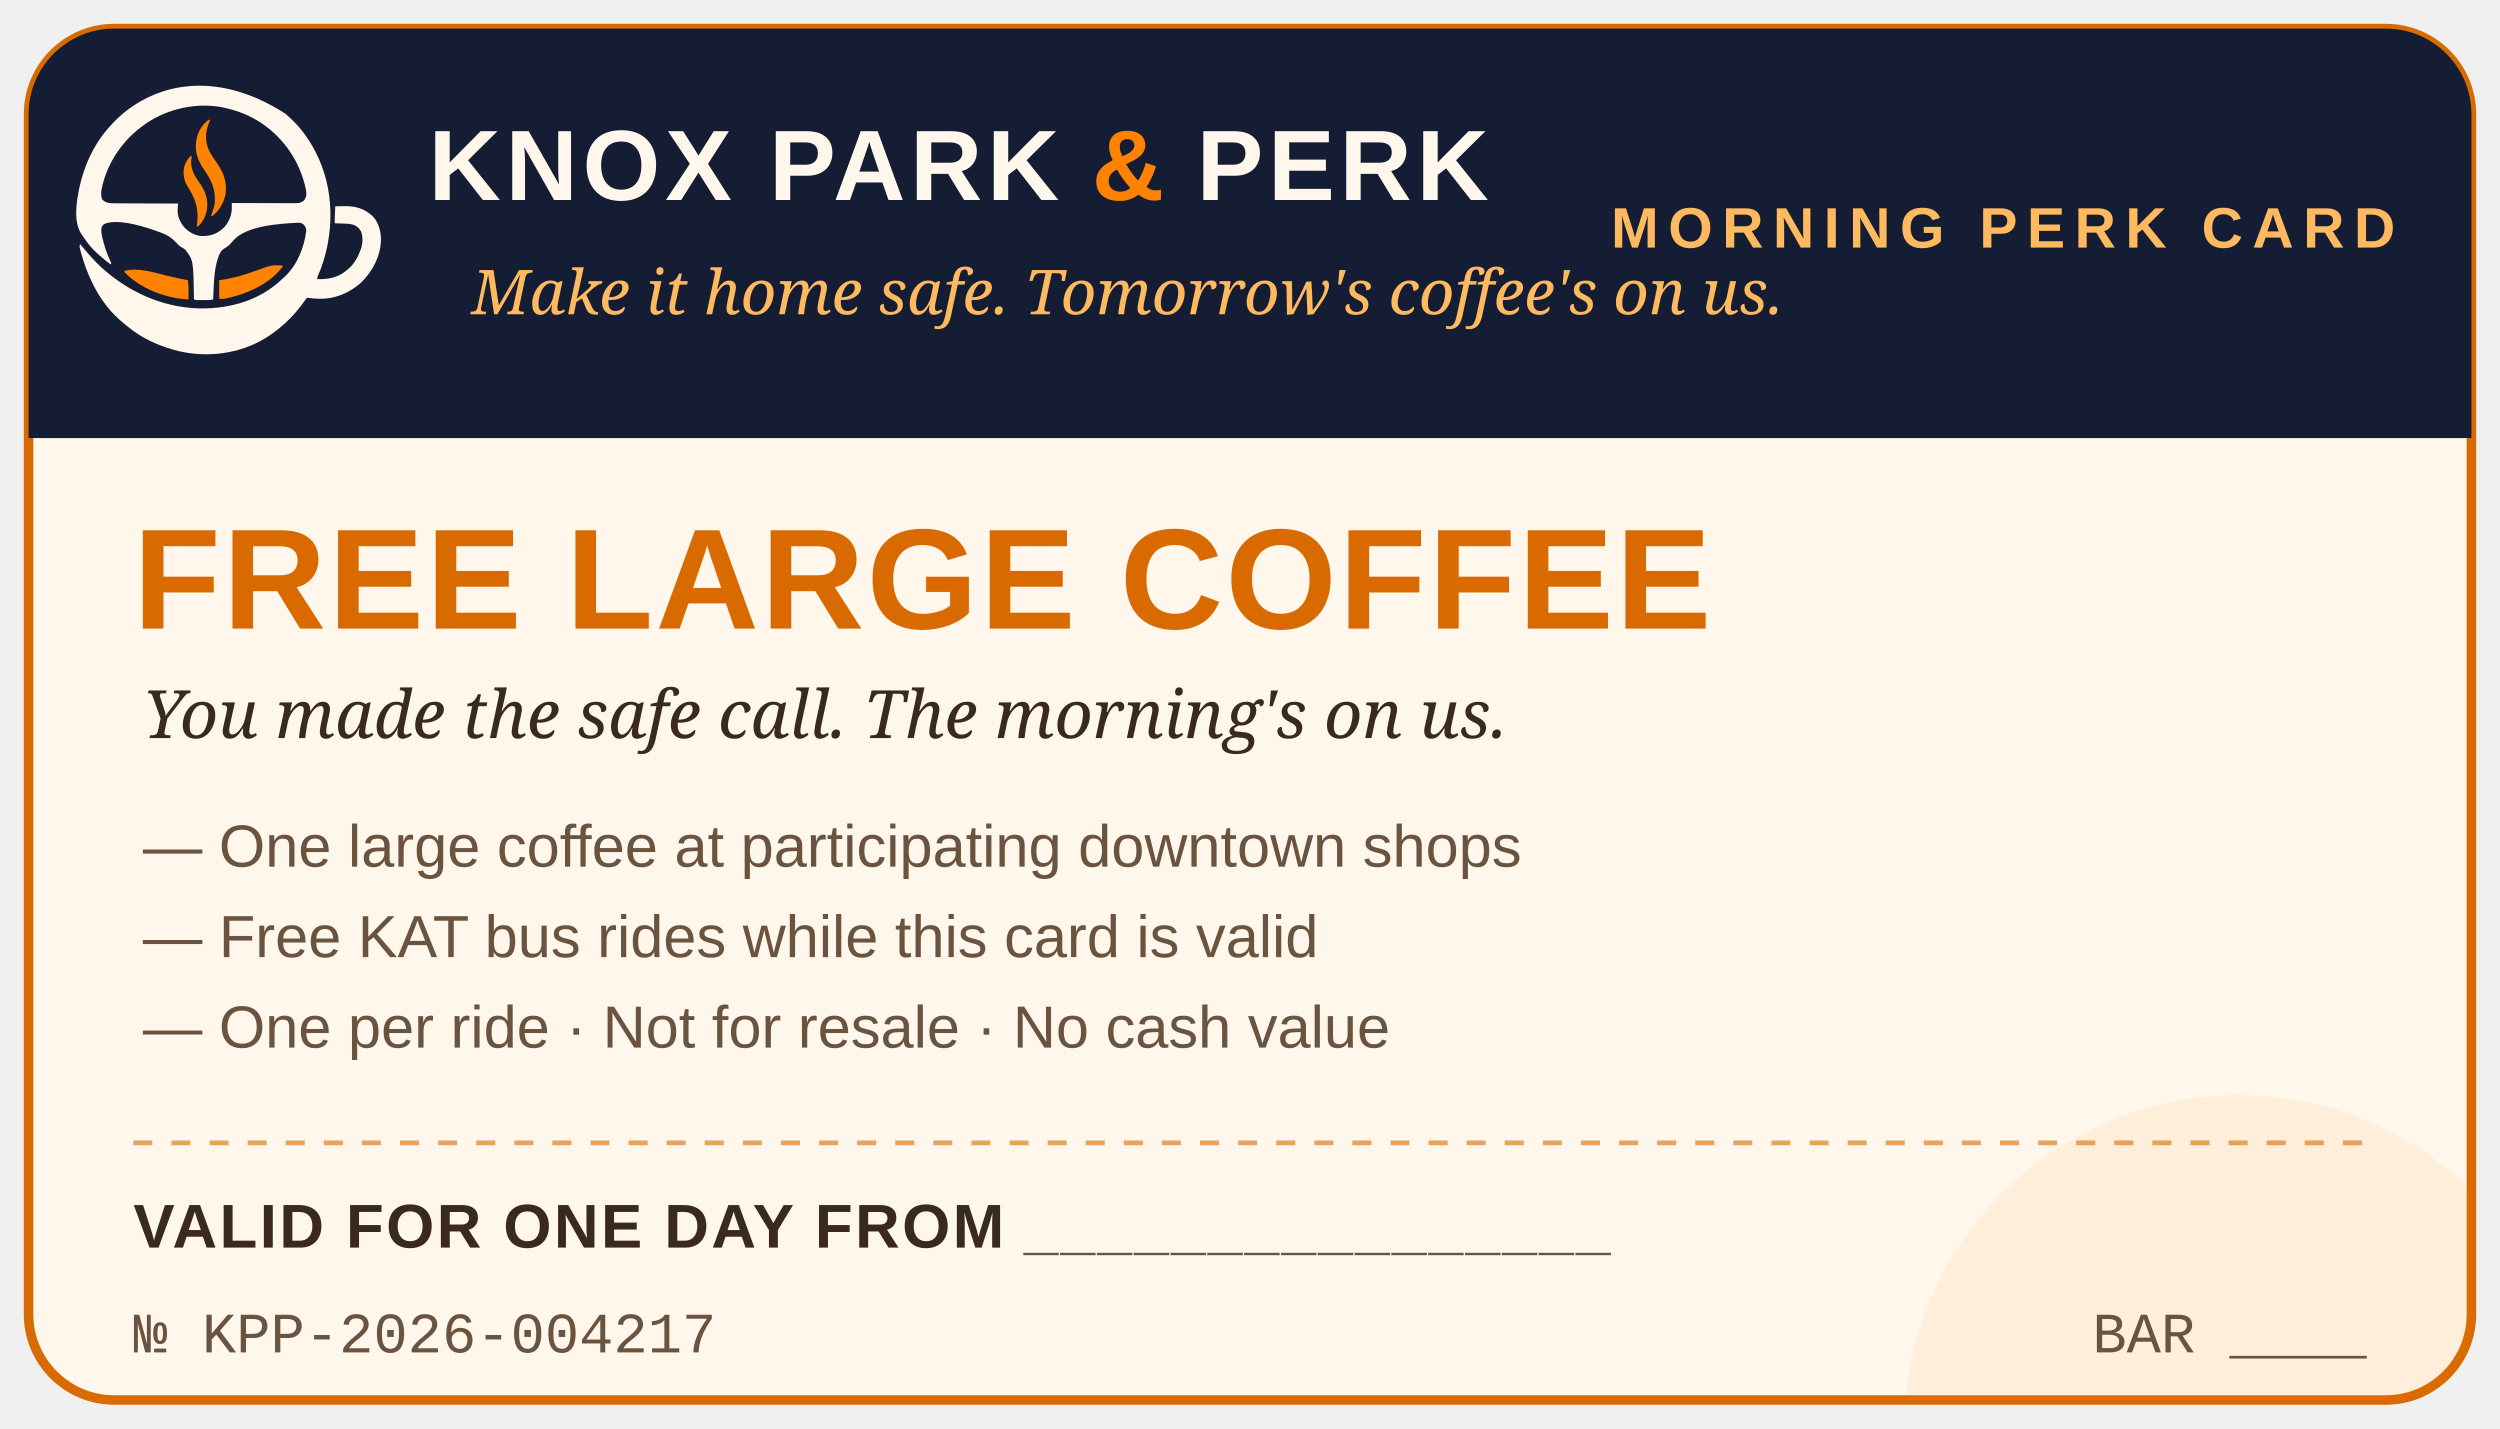
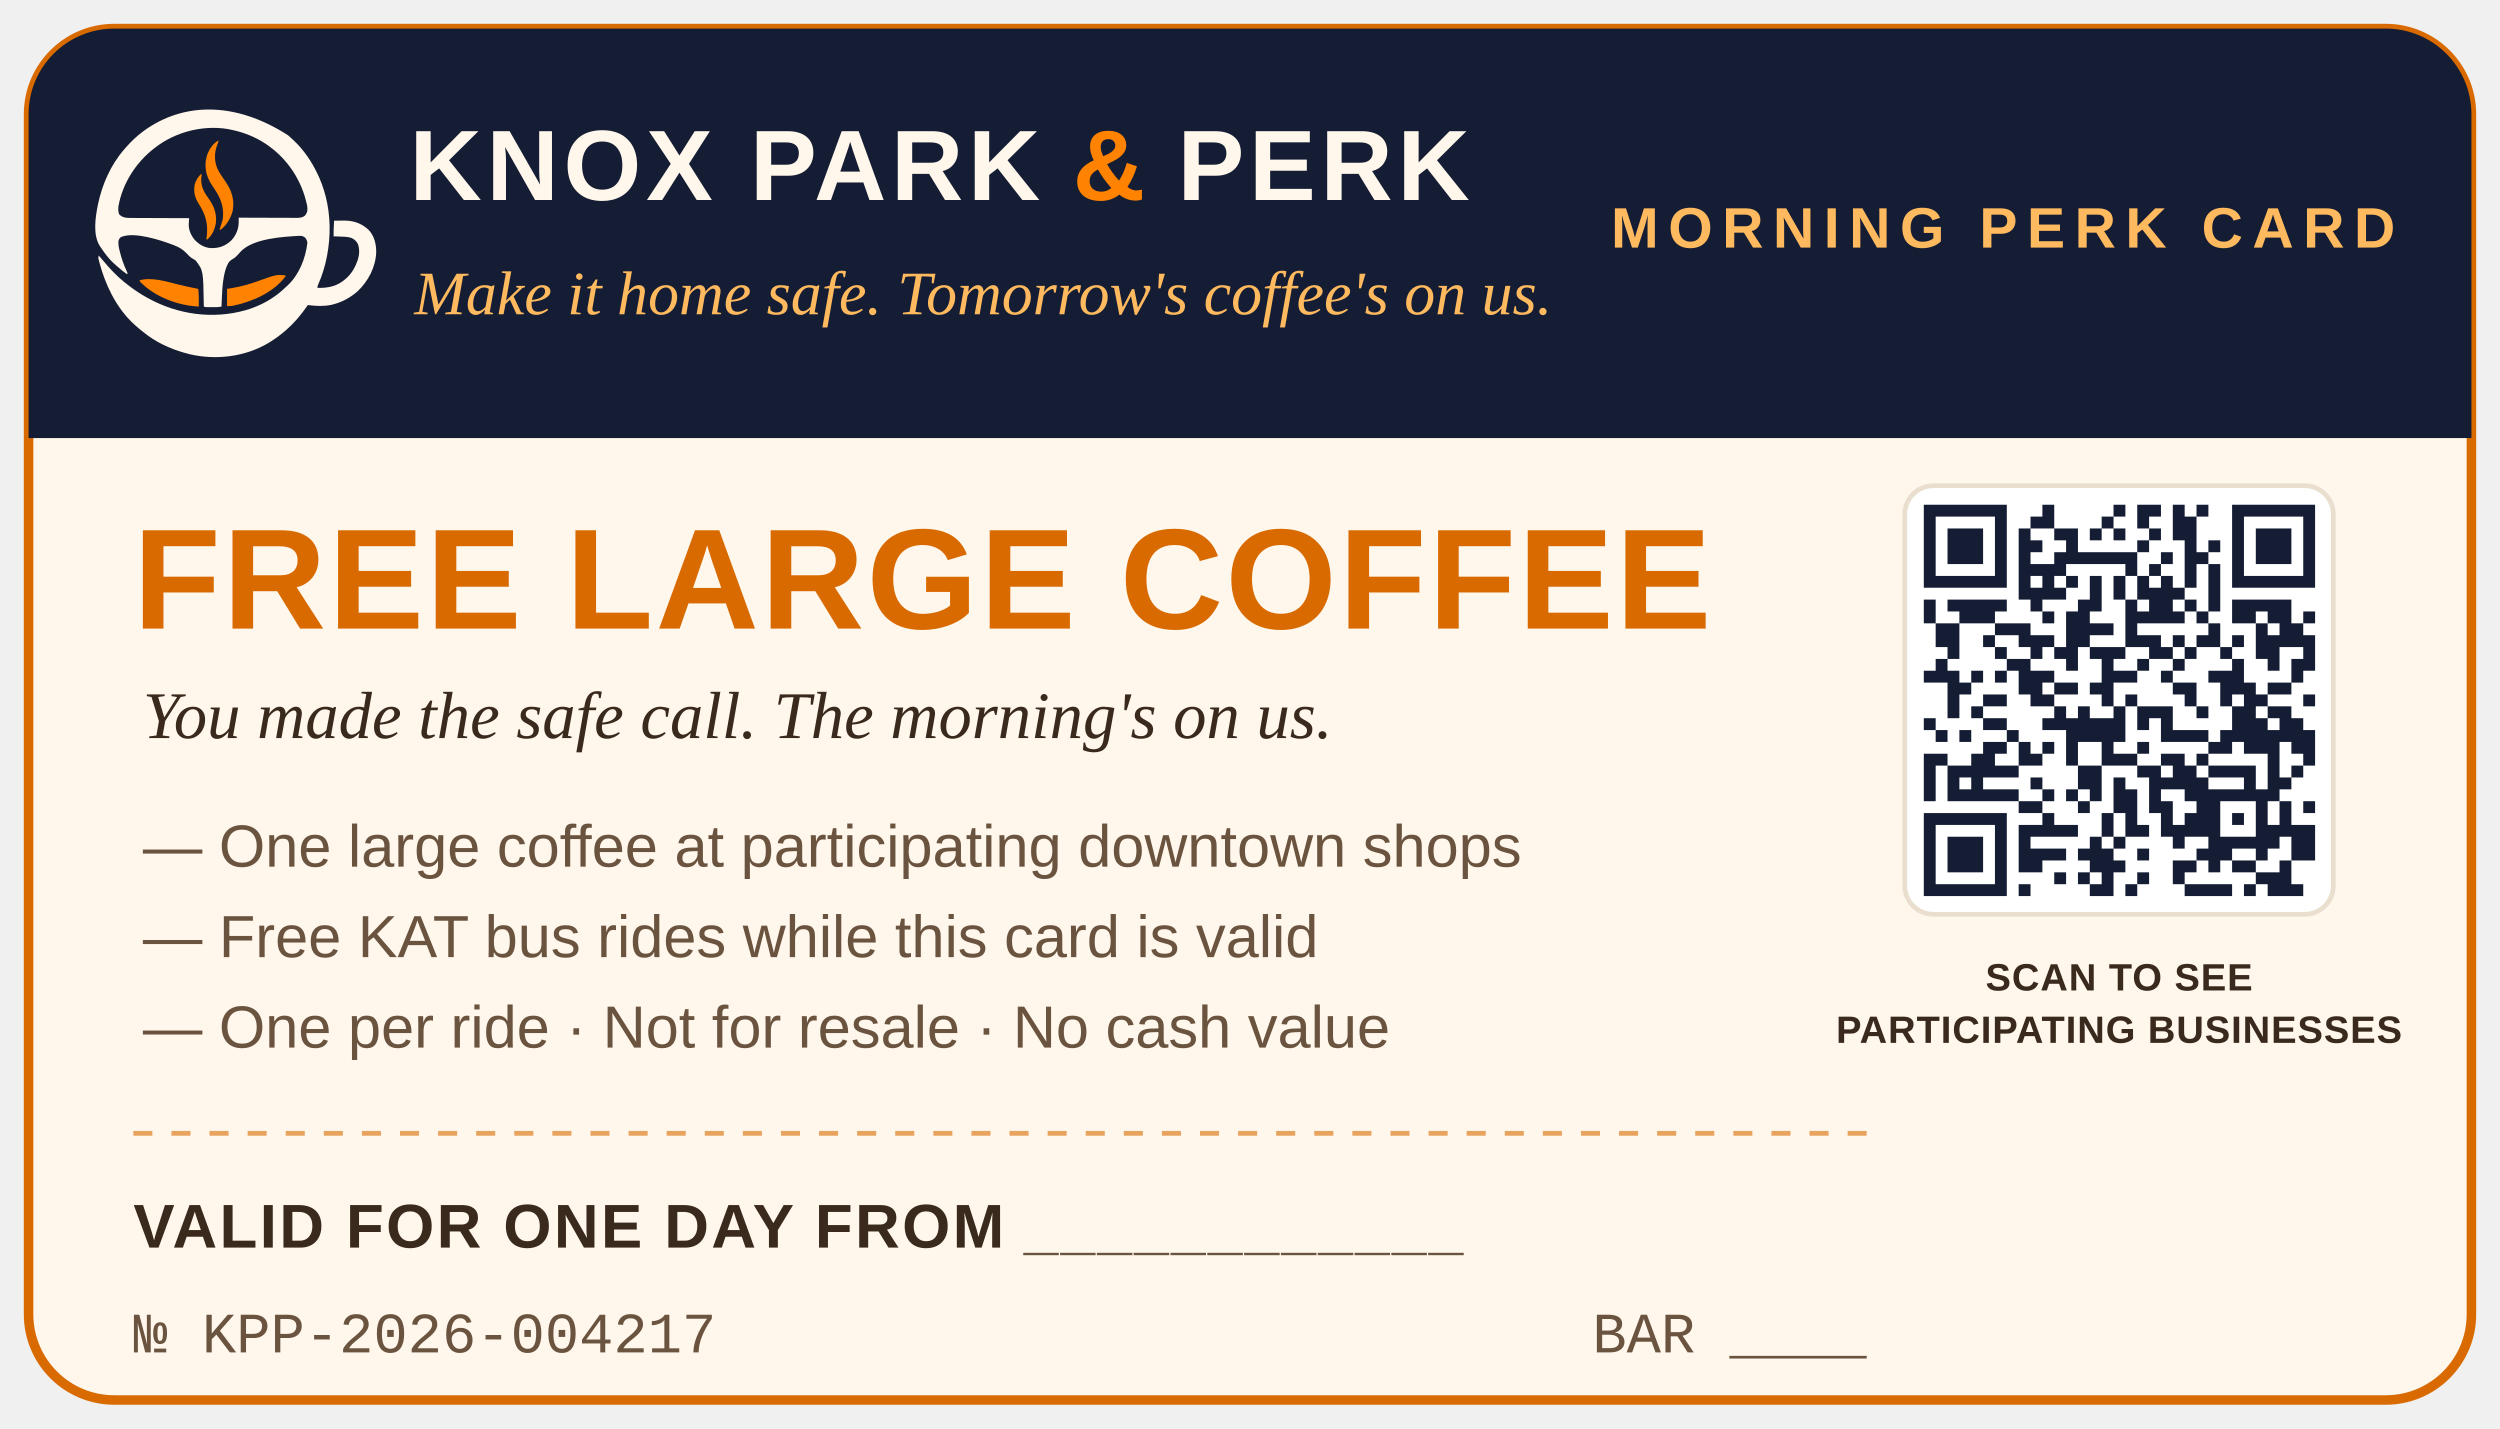
<svg xmlns="http://www.w3.org/2000/svg" viewBox="0 0 525 300" role="img" aria-label="Knox Park &amp; Perk — Morning Perk Card">
  <defs>
-     <linearGradient id="sky-c" x1="0" y1="0" x2="0" y2="1">
-       <stop offset="0%" stop-color="#0c1224" />
-       <stop offset="45%" stop-color="#1b2749" />
-       <stop offset="76%" stop-color="#6b3a12" />
-       <stop offset="100%" stop-color="#ff8200" />
-     </linearGradient>
-     <linearGradient id="sun-c" x1="0" y1="0" x2="0" y2="1">
-       <stop offset="0%" stop-color="#fff2cf" />
-       <stop offset="55%" stop-color="#ffb95e" />
-       <stop offset="100%" stop-color="#ff8200" />
-     </linearGradient>
    <clipPath id="card-r">
      <rect x="6" y="6" width="513" height="288" rx="18" />
-     </clipPath>
-     <clipPath id="disc-c">
-       <circle cx="120" cy="120" r="112" />
-     </clipPath>
-     <clipPath id="horizon-c">
-       <rect x="4" y="8" width="232" height="146" />
    </clipPath>
  </defs>
  <rect x="6" y="6" width="513" height="288" rx="18" fill="#fff7ec" stroke="#d96a00" stroke-width="2" />
  <g clip-path="url(#card-r)">
    <rect x="6" y="6" width="513" height="86" fill="#141d33" />
-     <circle cx="470" cy="300" r="70" fill="#ff8200" opacity=".08" />
-     <svg x="16" y="18" width="64" height="56.4" viewBox="14.96 43.85 556.4 490.32" preserveAspectRatio="xMidYMid meet">
+     <g transform="translate(18.41,18.35) scale(0.10605)">
      <g fill="#fff7ec" fill-rule="evenodd">
        <path d="M0 0 C11.198 9.868 21.912 20.117 31 32 C31.494 32.645 31.988 33.289 32.497 33.954 C40.726 44.789 47.795 55.896 54 68 C54.413 68.792 54.827 69.584 55.253 70.399 C72.18 103.07 80.767 139.317 82 176 C82.021 176.603 82.021 176.603 82.125 179.656 C82.77 218.651 75.233 260.133 59.301 295.848 C58 299 58 299 58 302 C79.308 302.602 97.748 298.763 114 284 C114.733 283.358 115.467 282.716 116.223 282.055 C125.968 272.995 132.629 261.497 137 249 C137.318 248.132 137.637 247.265 137.965 246.371 C141.11 236.646 141.859 224.363 137.902 214.754 C135.015 209.142 130.715 205.557 125 203 C117.628 200.679 110.105 200.579 102.438 200.375 C101.838 200.356 101.838 200.356 98.803 200.258 C95.869 200.164 92.935 200.079 90 200 C89.942 192.563 90.06 185.174 90.5 177.75 C90.548 176.898 90.595 176.046 90.645 175.168 C90.76 173.112 90.88 171.056 91 169 C95.016 168.924 99.032 168.871 103.048 168.835 C105.068 168.813 107.087 168.775 109.105 168.736 C128.962 168.59 144.31 173.531 159.07 186.871 C170.451 198.737 174.512 215.132 174.352 231.131 C173.456 260.567 158.806 288.418 137.762 308.57 C123.353 321.247 106.74 330.435 88 335 C87.14 335.211 86.28 335.423 85.395 335.641 C69.913 338.92 54.57 337.967 39 336 C38.383 336.883 37.765 337.766 37.129 338.676 C31.71 346.376 26.123 353.837 20 361 C19.352 361.761 18.703 362.521 18.035 363.305 C2.555 380.954 -14.239 395.391 -34 408 C-34.962 408.616 -35.923 409.232 -36.914 409.867 C-83.807 438.531 -142.57 445.823 -195.617 433.239 C-224.447 425.938 -252.819 414.579 -277 397 C-277.576 396.583 -278.151 396.166 -278.744 395.736 C-282.582 392.925 -286.303 389.993 -290 387 C-290.514 386.588 -291.029 386.177 -291.559 385.753 C-304.969 374.983 -317.702 362.804 -328 349 C-328.458 348.386 -328.917 347.772 -329.389 347.139 C-336.755 337.186 -343.325 327.004 -349 316 C-349.426 315.179 -349.853 314.357 -350.292 313.511 C-360.369 293.872 -368 273.323 -373.688 252 C-373.944 251.045 -374.2 250.09 -374.464 249.105 C-374.686 248.225 -374.908 247.345 -375.137 246.438 C-375.33 245.673 -375.523 244.909 -375.721 244.121 C-376.027 241.797 -375.713 240.217 -375 238 C-374.287 238.846 -373.574 239.691 -372.84 240.562 C-361.892 253.537 -361.892 253.537 -357 259 C-356.165 259.94 -355.329 260.879 -354.469 261.848 C-342.464 275.2 -329.402 287.281 -315 298 C-314.312 298.518 -313.624 299.036 -312.915 299.57 C-302.352 307.497 -291.572 314.64 -280 321 C-279.138 321.478 -278.276 321.956 -277.387 322.449 C-218.41 354.939 -149.524 364.575 -84.448 346.283 C-64.108 340.382 -44.256 331.338 -27 319 C-25.983 318.285 -24.966 317.569 -23.918 316.832 C-16.431 311.402 -9.687 305.362 -3 299 C-2.292 298.357 -1.585 297.714 -0.855 297.051 C21.735 275.841 34.435 243.583 38.019 213.293 C37.986 209.284 36.311 206.195 34 203 C30.578 199.685 27.579 199.01 22.875 198.98 C-10.736 200.776 -70.108 204.009 -94.746 230.906 C-95.915 232.26 -97.075 233.62 -98.227 234.988 C-101.707 238.936 -105.596 242.717 -110.262 245.207 C-118.569 249.65 -121.215 257.472 -124 266 C-129.273 283.444 -130.349 301.349 -131.125 319.438 C-131.212 321.344 -131.299 323.251 -131.387 325.158 C-131.598 329.772 -131.801 334.386 -132 339 C-135.553 339.963 -138.718 340.129 -142.41 340.133 C-143.647 340.134 -144.884 340.135 -146.158 340.137 C-147.447 340.133 -148.735 340.129 -150.062 340.125 C-151.355 340.129 -152.647 340.133 -153.979 340.137 C-155.214 340.135 -156.45 340.134 -157.723 340.133 C-158.855 340.132 -159.986 340.131 -161.153 340.129 C-164 340 -164 340 -167 339 C-167.007 338.502 -167.007 338.502 -167.044 335.984 C-168.124 267.571 -168.124 267.571 -183 248 C-185.516 246.057 -188.073 244.585 -190.863 243.066 C-194.916 240.397 -197.892 237.095 -201.188 233.562 C-208.346 226.106 -215.4 221.703 -225 218 C-225.38 217.851 -225.38 217.851 -227.302 217.097 C-252.178 207.566 -304.145 190.365 -330.27 201.078 C-333.772 202.944 -334.788 205.363 -336 209 C-336.592 215.564 -335.471 221.596 -333.875 227.938 C-333.763 228.393 -333.763 228.393 -333.195 230.698 C-329.933 243.6 -325.769 256.005 -320.096 268.052 C-319.343 269.677 -318.664 271.336 -318 273 C-318.33 273.66 -318.66 274.32 -319 275 C-325.589 270.403 -331.767 265.6 -337.668 260.145 C-339.735 258.243 -341.85 256.431 -344 254.625 C-354.723 245.186 -363.066 233.795 -371 222 C-371.219 221.68 -371.219 221.68 -372.325 220.062 C-387.339 197.537 -381.737 162.382 -376.75 137.312 C-368.299 96.866 -351.371 58.31 -324 27 C-323.66 26.606 -323.66 26.606 -321.941 24.609 C-311.311 12.516 -300.007 1.503 -287 -8 C-286.46 -8.395 -285.92 -8.791 -285.364 -9.198 C-210.647 -63.408 -108.451 -69.916 0 0 Z M-263 24 C-263.864 24.654 -264.727 25.307 -265.617 25.98 C-301.345 53.661 -328.003 95.188 -336 140 C-336.616 145.963 -336.848 150.986 -334.5 156.562 C-327.541 163.348 -320.601 163.586 -311.342 163.546 C-310.092 163.556 -308.843 163.567 -307.555 163.577 C-304.15 163.602 -300.747 163.608 -297.342 163.608 C-293.776 163.611 -290.21 163.636 -286.644 163.659 C-279.901 163.7 -273.158 163.72 -266.415 163.733 C-258.734 163.749 -251.053 163.788 -243.372 163.828 C-227.582 163.91 -211.791 163.964 -196 164 C-196.077 164.963 -196.153 165.927 -196.232 166.919 C-196.328 168.182 -196.425 169.444 -196.524 170.745 C-196.621 171.997 -196.718 173.249 -196.819 174.539 C-197.46 186.784 -192.59 198.072 -184.75 207.25 C-176.463 215.989 -165.563 222.441 -153.348 223.238 C-136.896 223.668 -125.033 219.573 -112.812 208.312 C-102.951 197.953 -97.639 184.796 -97.902 170.578 C-97.909 169.845 -97.916 169.113 -97.924 168.358 C-97.942 166.572 -97.97 164.786 -98 163 C-97.373 163.003 -96.745 163.006 -96.099 163.008 C-80.816 163.075 -65.534 163.124 -50.251 163.155 C-42.86 163.171 -35.47 163.192 -28.079 163.226 C-21.636 163.256 -15.193 163.276 -8.75 163.282 C-5.339 163.286 -1.929 163.295 1.481 163.317 C5.292 163.339 9.103 163.342 12.914 163.341 C14.039 163.351 15.164 163.362 16.323 163.373 C22.975 163.347 28.532 163.056 33.742 158.465 C38.476 152.082 38.786 147.383 37.64 139.536 C37.135 137.046 36.559 134.589 35.938 132.125 C35.825 131.672 35.825 131.672 35.256 129.381 C22.648 80.181 -8.407 38.223 -52 12 C-72.456 0.05 -93.741 -7.639 -117 -12 C-118.293 -12.246 -119.586 -12.492 -120.918 -12.746 C-170.15 -20.397 -223.714 -6.516 -263 24 Z " transform="translate(397,95)" />
      </g>
      <g fill="#ff8200">
        <path d="M0 0 C0 3.506 -0.961 5.362 -2.375 8.562 C-8.198 23.552 -8.574 39.846 -2.539 54.848 C1.662 64.261 7.687 72.557 13.553 80.985 C26.068 99.068 32.014 116.901 28.344 138.941 C24.591 153.419 16.355 168.175 4 177 C3.34 177 2.68 177 2 177 C2.144 176.571 2.144 176.571 2.871 174.398 C8.699 156.855 8.699 156.855 9 150 C9.052 149.049 9.103 148.097 9.156 147.117 C9.715 127.791 2.428 111.109 -8.426 95.473 C-12.866 89.069 -16.859 82.778 -20 75.625 C-20.278 74.996 -20.557 74.366 -20.844 73.718 C-27.237 58.446 -27.178 40.3 -21 25 C-16.588 14.874 -9.756 5.503 0 0 Z " transform="translate(259,105)" />
        <path d="M0 0 C1.126 3.379 0.747 4.603 0 8 C-1.379 24.789 5.47 36.865 15.062 50 C25.526 64.386 30.613 79.022 29 97 C26.856 109.619 22.002 121.627 12 130 C11.34 130 10.68 130 10 130 C10.072 129.504 10.072 129.504 10.438 126.992 C14.182 100.177 9.039 81.383 -5.498 58.774 C-12.931 47.015 -15.839 34.769 -12.938 21.062 C-10.695 12.787 -6.192 5.879 0 0 Z " transform="translate(225,171)" />
        <path d="M0 0 C0.165 0.33 0.165 0.33 1 2 C-23.58 34.836 -65.547 52.57 -104.664 60.738 C-108.089 61.122 -111.554 61 -115 61 C-115 49.78 -115 38.56 -115 27 C-110.813 26.299 -106.626 25.598 -102.312 24.875 C-84.56 21.745 -68.052 16.776 -51.132 10.687 C-18.159 -1.174 -18.159 -1.174 0 0 Z " transform="translate(391,372)" />
        <path d="M0 0 C6.548 1.641 13.12 3.135 19.719 4.555 C20.62 4.749 21.521 4.944 22.45 5.144 C28.3 6.396 34.162 7.583 40.031 8.742 C41.335 20.394 41.128 32.033 41.031 43.742 C-0.475 41.876 -46.891 24.398 -75.969 -6.258 C-75.969 -6.918 -75.969 -7.578 -75.969 -8.258 C-52.413 -14.962 -22.839 -5.728 0 0 Z " transform="translate(178.9688,390.2578)" />
      </g>
-     </svg>
-     <text x="90" y="42" font-family="Poppins, Helvetica Neue, Arial, sans-serif" font-weight="800" font-size="21" fill="#fff7ec" letter-spacing="1">KNOX PARK <tspan fill="#ff8200">&amp;</tspan> PERK</text>
-     <text x="99" y="66" font-family="Georgia, serif" font-style="italic" font-size="13" fill="#ffb95e">Make it home safe. Tomorrow's coffee's on us.</text>
-     <text x="503" y="52" text-anchor="end" font-family="Avenir Next, Helvetica Neue, Arial, sans-serif" font-weight="800" font-size="12" fill="#ffb95e" letter-spacing="2">MORNING PERK CARD</text>
-     <text x="28" y="132" font-family="Avenir Next, Helvetica Neue, Arial, sans-serif" font-weight="800" font-size="30" fill="#d96a00" letter-spacing=".5">FREE LARGE COFFEE</text>
-     <text x="30" y="155" font-family="Georgia, serif" font-style="italic" font-size="14" fill="#3a2a1d">You made the safe call. The morning's on us.</text>
-     <g font-family="Avenir Next, Helvetica Neue, Arial, sans-serif" font-size="12.5" fill="#6b543f">
+     </g>
+     <text x="86" y="42" font-family="Poppins, &quot;Helvetica Neue&quot;, Arial, sans-serif" font-weight="800" font-size="21" fill="#fff7ec" letter-spacing="1">KNOX PARK <tspan fill="#ff8200">&amp;</tspan> PERK</text>
+     <text x="87" y="66" font-family="Fraunces, Georgia, 'Times New Roman', serif" font-style="italic" font-size="13" fill="#ffb95e">Make it home safe. Tomorrow's coffee's on us.</text>
+     <text x="503" y="52" text-anchor="end" font-family="Poppins, &quot;Helvetica Neue&quot;, Arial, sans-serif" font-weight="800" font-size="12" fill="#ffb95e" letter-spacing="2">MORNING PERK CARD</text>
+     <text x="28" y="132" font-family="Poppins, &quot;Helvetica Neue&quot;, Arial, sans-serif" font-weight="800" font-size="30" fill="#d96a00" letter-spacing=".5">FREE LARGE COFFEE</text>
+     <text x="30" y="155" font-family="Fraunces, Georgia, 'Times New Roman', serif" font-style="italic" font-size="14" fill="#3a2a1d">You made the safe call. The morning's on us.</text>
+     <g font-family="Poppins, &quot;Helvetica Neue&quot;, Arial, sans-serif" font-size="12.5" fill="#6b543f">
      <text x="30" y="182">— One large coffee at participating downtown shops</text>
      <text x="30" y="201">— Free KAT bus rides while this card is valid</text>
      <text x="30" y="220">— One per ride · Not for resale · No cash value</text>
    </g>
-     <line x1="28" y1="240" x2="497" y2="240" stroke="#d96a00" stroke-width="1" stroke-dasharray="4 4" opacity=".6" />
-     <text x="28" y="262" font-family="Avenir Next, Helvetica Neue, Arial, sans-serif" font-weight="700" font-size="13" fill="#3a2a1d" letter-spacing=".5">VALID FOR ONE DAY FROM <tspan fill="#6b543f">________________</tspan>
+     <rect x="400" y="102" width="90" height="90" rx="6" fill="#ffffff" stroke="#eadfce" stroke-width="1" />
+     <g transform="translate(404,106) scale(2.49)">
+       <path stroke="#141d33" stroke-width="1" d="M0 0.5h7m3 0h1m5 0h1m1 0h2m1 0h1m1 0h1m2 0h7m-33 1h1m5 0h1m2 0h2m4 0h1m2 0h1m2 0h2m3 0h1m5 0h1m-33 1h1m1 0h3m1 0h1m1 0h1m2 0h2m1 0h1m1 0h1m2 0h1m1 0h2m3 0h1m1 0h3m1 0h1m-33 1h1m1 0h3m1 0h1m1 0h2m2 0h1m5 0h1m3 0h1m1 0h1m1 0h1m1 0h3m1 0h1m-33 1h1m1 0h3m1 0h1m1 0h1m2 0h7m2 0h1m1 0h2m2 0h1m1 0h3m1 0h1m-33 1h1m5 0h1m1 0h4m5 0h1m1 0h1m2 0h1m1 0h1m1 0h1m5 0h1m-33 1h7m1 0h1m1 0h1m1 0h1m1 0h1m1 0h1m1 0h1m1 0h1m1 0h1m1 0h1m1 0h7m-25 1h4m2 0h1m1 0h1m1 0h4m2 0h1m-25 1h1m1 0h5m2 0h1m3 0h2m2 0h1m1 0h2m1 0h1m1 0h1m1 0h5m-31 1h1m2 0h3m4 0h1m1 0h2m3 0h5m1 0h1m2 0h2m1 0h2m1 0h1m-32 1h2m3 0h3m3 0h4m1 0h1m6 0h1m3 0h1m1 0h2m-31 1h2m2 0h1m2 0h3m1 0h2m3 0h3m1 0h1m1 0h2m1 0h1m1 0h5m-31 1h1m3 0h1m2 0h1m1 0h2m1 0h3m2 0h2m1 0h1m2 0h1m2 0h2m2 0h1m-32 1h1m5 0h2m3 0h1m2 0h1m2 0h1m2 0h1m4 0h1m2 0h1m1 0h2m-33 1h3m1 0h1m1 0h1m1 0h3m4 0h3m2 0h1m3 0h3m4 0h1m-30 1h2m4 0h2m1 0h2m1 0h2m5 0h2m2 0h3m1 0h2m-29 1h1m2 0h2m2 0h2m4 0h1m1 0h1m4 0h1m2 0h1m1 0h2m3 0h1m-31 1h1m1 0h1m6 0h1m1 0h1m2 0h1m1 0h3m2 0h1m2 0h2m1 0h2m-31 1h1m4 0h2m3 0h7m1 0h1m1 0h1m5 0h3m1 0h2m-31 1h1m1 0h1m3 0h1m4 0h5m3 0h4m1 0h8m-28 1h2m1 0h1m1 0h1m1 0h1m2 0h1m2 0h1m5 0h2m1 0h3m1 0h2m-33 1h2m2 0h2m2 0h2m2 0h1m2 0h3m2 0h2m1 0h1m5 0h1m2 0h1m-33 1h1m1 0h6m5 0h2m3 0h2m1 0h2m1 0h4m1 0h1m1 0h1m-32 1h1m1 0h1m1 0h1m4 0h1m3 0h2m1 0h1m2 0h5m3 0h1m1 0h2m-31 1h1m1 0h6m2 0h1m1 0h1m1 0h1m1 0h2m1 0h1m2 0h8m-22 1h2m3 0h1m2 0h2m1 0h2m2 0h2m3 0h1m1 0h1m1 0h1m-33 1h7m3 0h1m4 0h1m1 0h1m2 0h1m1 0h3m1 0h1m1 0h1m1 0h1m-31 1h1m5 0h1m1 0h5m2 0h1m1 0h2m1 0h5m3 0h5m-33 1h1m1 0h3m1 0h1m1 0h1m5 0h1m1 0h1m4 0h1m2 0h6m1 0h2m-33 1h1m1 0h3m1 0h1m1 0h4m1 0h3m2 0h1m4 0h3m2 0h1m2 0h2m-33 1h1m1 0h3m1 0h1m1 0h2m4 0h3m4 0h2m1 0h1m1 0h2m2 0h1m-31 1h1m5 0h1m4 0h1m1 0h1m1 0h1m2 0h1m2 0h1m6 0h3m-31 1h7m1 0h1m5 0h2m1 0h1m4 0h4m1 0h1m1 0h3" />
+     </g>
+     <text x="445" y="208" text-anchor="middle" font-family="Poppins, &quot;Helvetica Neue&quot;, Arial, sans-serif" font-weight="700" font-size="8" fill="#3a2a1d" letter-spacing=".2">SCAN TO SEE</text>
+     <text x="445" y="219" text-anchor="middle" font-family="Poppins, &quot;Helvetica Neue&quot;, Arial, sans-serif" font-weight="700" font-size="8" fill="#3a2a1d" letter-spacing=".2">PARTICIPATING BUSINESSES</text>
+     <line x1="28" y1="238" x2="392" y2="238" stroke="#d96a00" stroke-width="1" stroke-dasharray="4 4" opacity=".6" />
+     <text x="28" y="262" font-family="Poppins, &quot;Helvetica Neue&quot;, Arial, sans-serif" font-weight="700" font-size="13" fill="#3a2a1d" letter-spacing=".5">VALID FOR ONE DAY FROM <tspan fill="#6b543f">____________</tspan>
    </text>
    <text x="28" y="284" font-family="'Courier New', monospace" font-size="12" fill="#6b543f">№ KPP-2026-004217</text>
-     <text x="497" y="284" text-anchor="end" font-family="'Courier New', monospace" font-size="12" fill="#6b543f">BAR ____</text>
+     <text x="392" y="284" text-anchor="end" font-family="'Courier New', monospace" font-size="12" fill="#6b543f">BAR ____</text>
  </g>
</svg>
